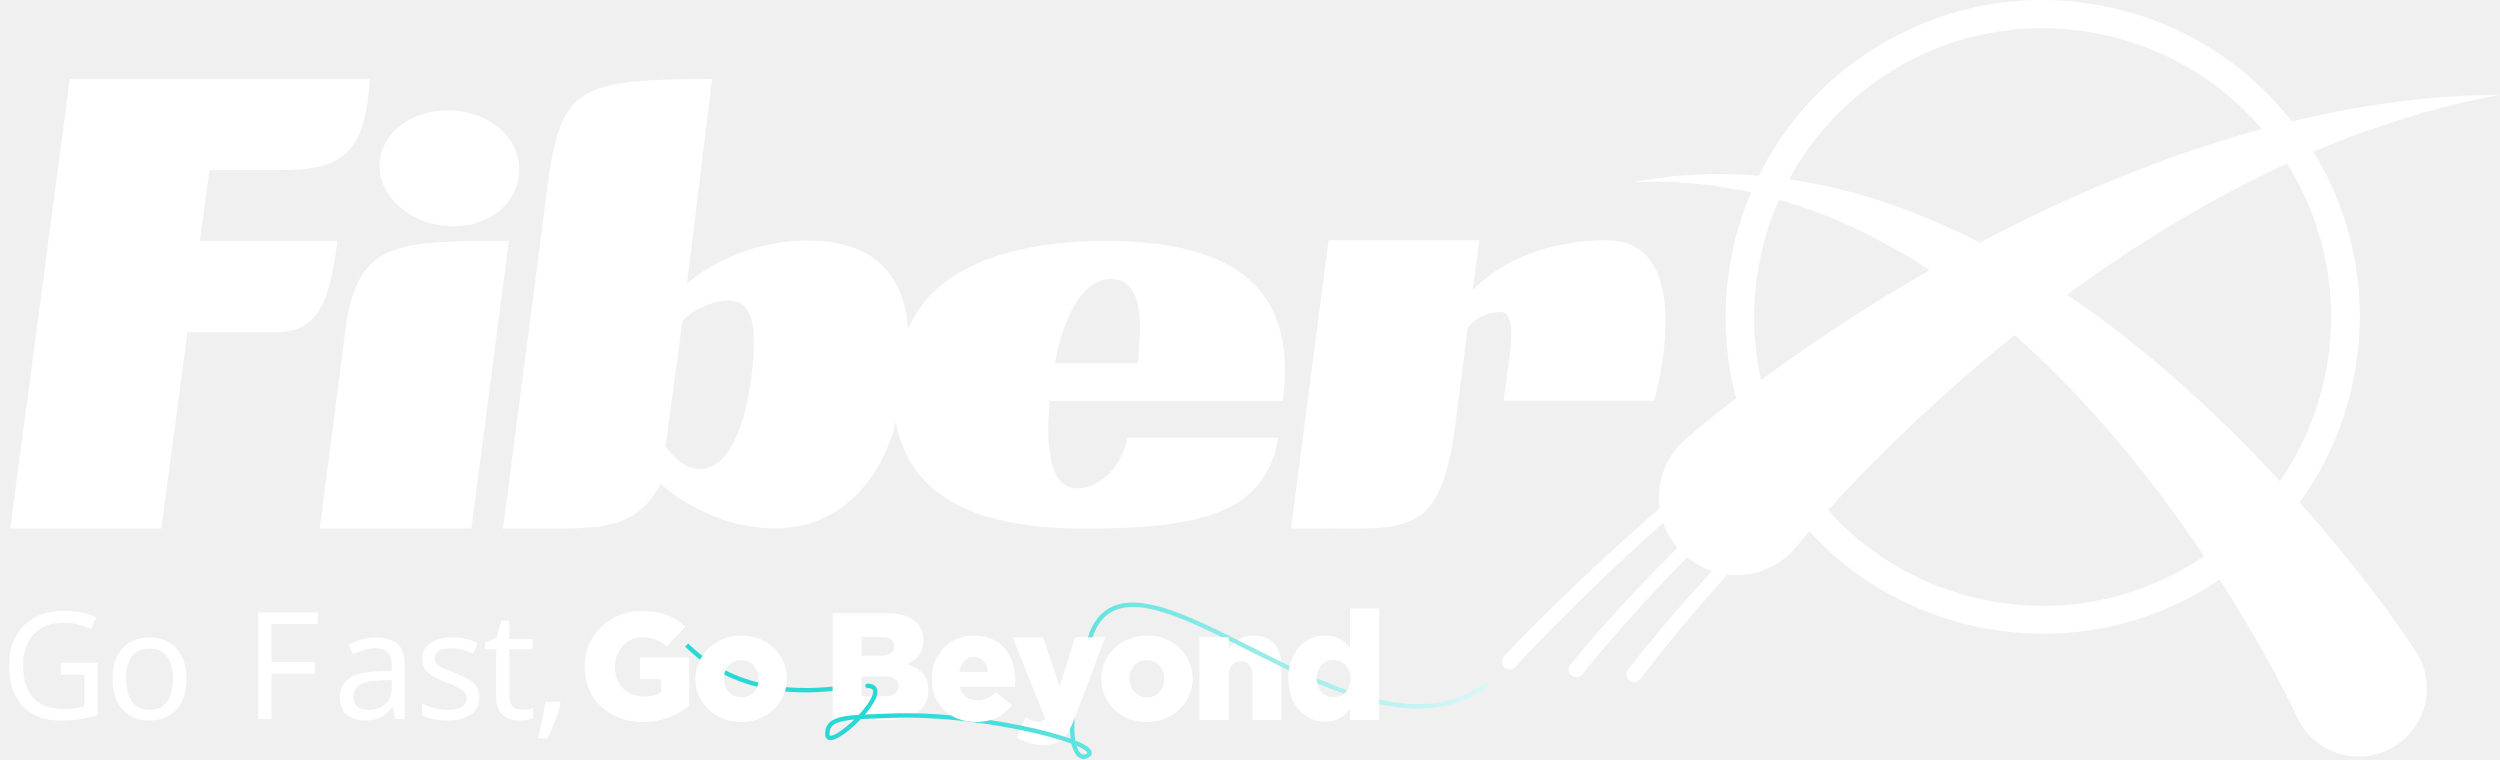
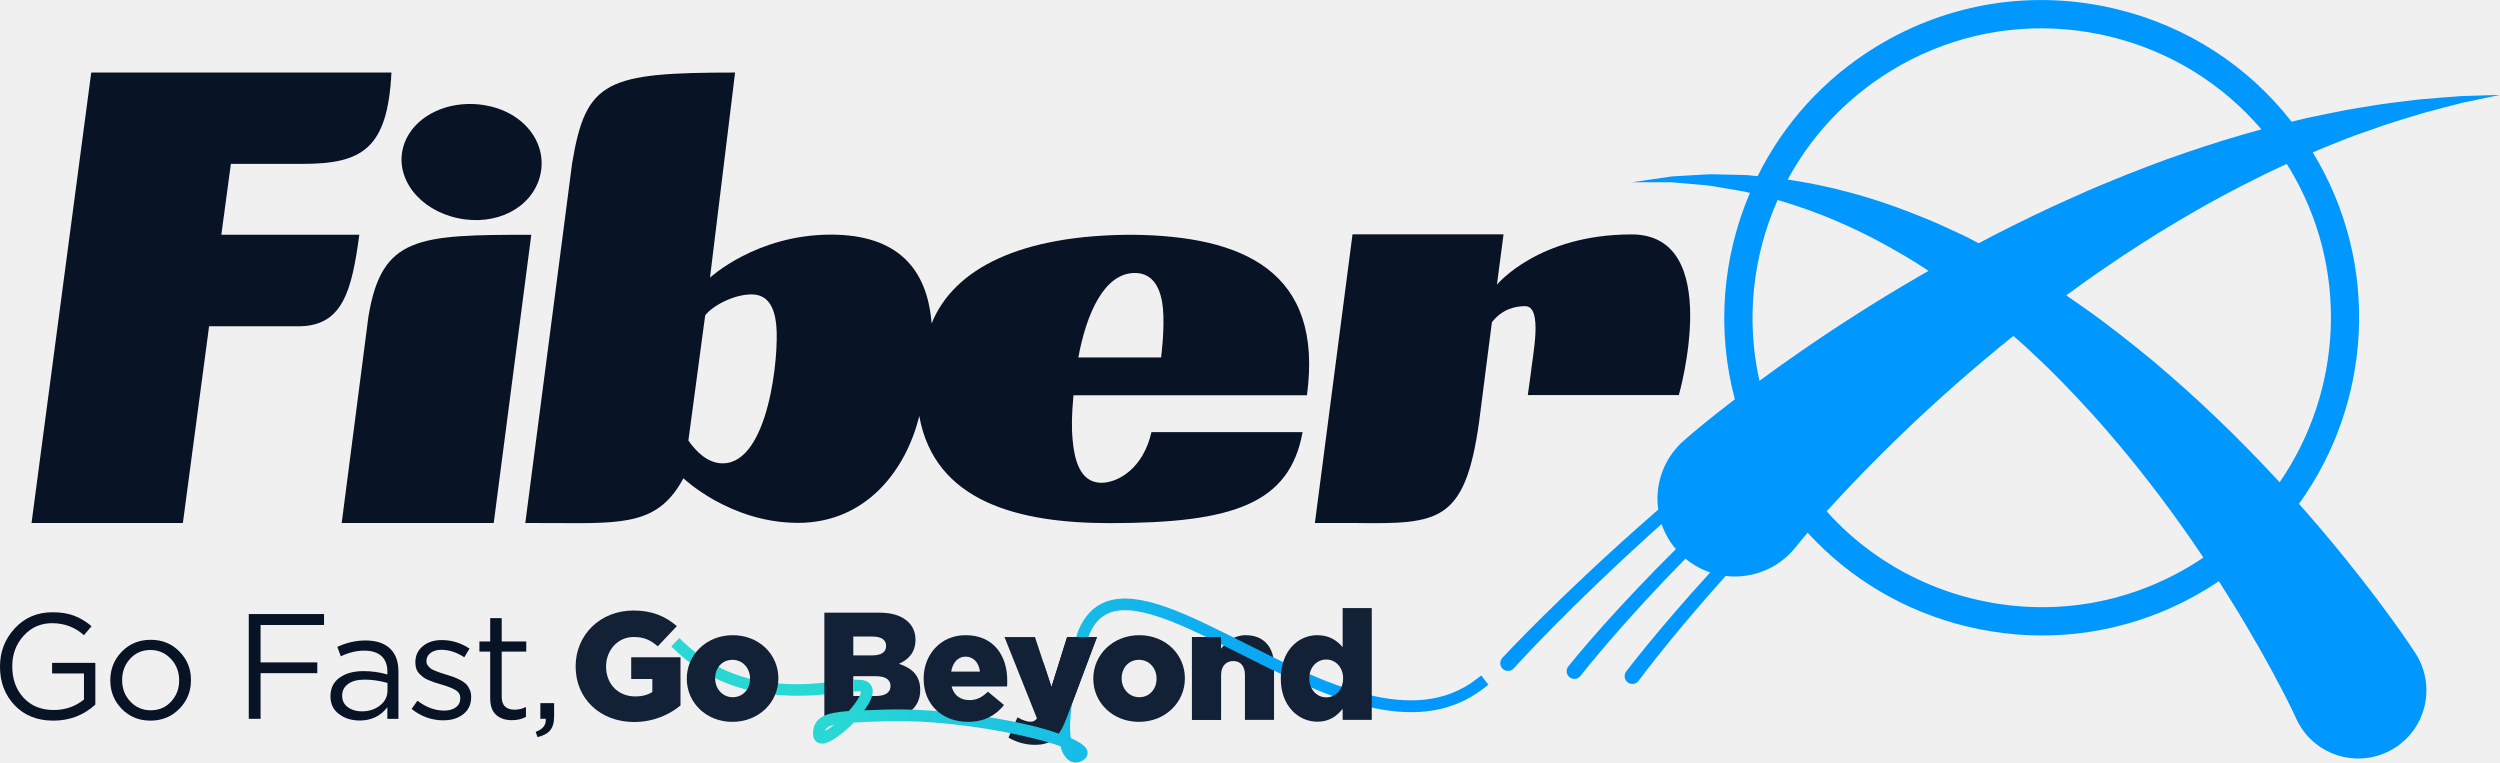
- <svg xmlns="http://www.w3.org/2000/svg" id="Layer_2" data-name="Layer 2" viewBox="0 0 187.99 57.08">
+ <svg xmlns="http://www.w3.org/2000/svg" id="Layer_2" data-name="Layer 2" viewBox="0 0 1310.91 399.88">
  <defs>
    <style>
      .cls-1 {
-         stroke: #29d8d4;
-         stroke-linecap: square;
-         stroke-linejoin: bevel;
-         stroke-width: .33px;
+         fill: #29d8d4;
      }

-       .cls-1, .cls-2, .cls-3 {
+       .cls-1, .cls-2, .cls-3, .cls-4, .cls-5, .cls-6 {
+         stroke-width: 0px;
+       }
+ 
+       .cls-7 {
+         isolation: isolate;
+       }
+ 
+       .cls-2 {
        fill: none;
      }

-       .cls-4 {
-         letter-spacing: -.03em;
+       .cls-3 {
+         fill: #132137;
      }

-       .cls-2 {
-         stroke: url(#Degradado_sin_nombre_9);
-         stroke-linecap: round;
-         stroke-linejoin: round;
-         stroke-width: .33px;
+       .cls-4 {
+         fill: #081325;
      }

-       .cls-5, .cls-6 {
-         isolation: isolate;
-       }
- 
-       .cls-7 {
-         letter-spacing: -.06em;
-       }
- 
-       .cls-3, .cls-8 {
-         stroke-width: 0px;
-       }
- 
-       .cls-9 {
-         letter-spacing: -.03em;
+       .cls-5 {
+         fill: url(#Degradado_sin_nombre_7);
      }

      .cls-6 {
-         font-family: Gotham-Book, Gotham;
-         font-size: 11.23px;
+         fill: #0097ff;
      }

-       .cls-6, .cls-8 {
-         fill: #fff;
-       }
- 
-       .cls-10 {
+       .cls-8 {
        clip-path: url(#clippath);
      }
- 
-       .cls-11 {
-         letter-spacing: -.04em;
-       }
    </style>
-     <linearGradient id="Degradado_sin_nombre_9" data-name="Degradado sin nombre 9" x1="-1561.04" y1="1905.13" x2="-1525.74" y2="1905.13" gradientTransform="translate(2502.03 3028.82) scale(1.56 -1.56)" gradientUnits="userSpaceOnUse">
+     <linearGradient id="Degradado_sin_nombre_7" data-name="Degradado sin nombre 7" x1="1145.18" y1="1760.01" x2="1218.13" y2="1760.01" gradientTransform="translate(-4281.15 7605.48) scale(4.12 -4.12)" gradientUnits="userSpaceOnUse">
      <stop offset="0" stop-color="#29d8d4" />
-       <stop offset="1" stop-color="#fff" />
+       <stop offset="1" stop-color="#0097ff" />
    </linearGradient>
    <clipPath id="clippath">
-       <polygon class="cls-3" points="78.98 47.26 84.01 47.26 81.37 55.59 79.19 54.8 78.98 47.26" />
+       <polygon class="cls-2" points="546.57 329.36 581.74 329.36 563.26 387.54 548 382.06 546.57 329.36" />
    </clipPath>
  </defs>
-   <g id="svg5">
+   <g id="Layer_1-2" data-name="Layer 1">
    <g>
-       <g id="g5954">
-         <path id="path5946" class="cls-8" d="M99.9,18.08l-2.82,21.66h3.07c6.2.07,8.2,0,9.26-7.62l.96-7.45c.78-1.01,1.78-1.21,2.49-1.21,1.37,0,.56,3.72.41,5.16l-.21,1.51h11.33s3.45-12.06-3.55-12.06-10.1,3.77-10.1,3.77l.5-3.77h-11.33Z" />
-         <path id="path5948" class="cls-8" d="M53.57,5.94c-9.69,0-11.19.59-12.23,6.79l-3.52,27.01c.46,0,1.84,0,2.27,0,5.21.04,7.76.07,9.59-3.36,0,0,3.49,3.35,8.6,3.35s8.11-3.97,9.09-8.02c1.15,6.43,7.41,8.04,14.28,8.04,9.23,0,13.5-1.43,14.48-6.83h-11.34c-.61,2.72-2.5,3.8-3.75,3.8-1.69,0-2.04-1.91-2.16-3.17-.1-1.06-.07-1.94.06-3.4h17.52c1.26-9.33-4.82-11.95-13.07-12.04-8.45,0-13.43,2.54-15.1,6.65l-.02-.22c-.36-3.82-2.47-6.45-7.54-6.45-5.59,0-9.07,3.23-9.07,3.23l1.89-15.39ZM83.57,20.98c.98,0,1.91.6,2.11,2.67.14,1.51-.14,3.67-.14,3.67h-6.21c.61-3.32,1.96-6.34,4.24-6.34ZM54.8,22.59c1.25,0,1.73,1.01,1.85,2.32.22,2.31-.59,10.36-4.02,10.36-1.14,0-2.01-.91-2.58-1.71l1.26-9.39c.48-.65,2.07-1.57,3.48-1.57h0Z" />
-         <path id="path5950" class="cls-8" d="M33.52,8.3c-2.38.05-4.36,1.37-4.86,3.24-.63,2.33,1.2,4.71,4.1,5.33,2.9.61,5.52-.77,6.15-3.1.63-2.33-.97-4.71-3.86-5.33-.5-.11-1.01-.16-1.53-.14h0ZM38.27,18.11c-8.52,0-11.21.11-12.22,6.12l-2.01,15.51h11.41l2.82-21.63Z" />
-         <path id="path5952" class="cls-8" d="M5.25,5.94L.77,39.74h11.36l1.97-14.76h6.71c3.34,0,4-2.69,4.57-6.87h-10.35l.72-5.32h5.36c4.48,0,6.4-1.11,6.69-6.86H5.25Z" />
+       <g id="g394102">
+         <g id="path394096">
+           <path class="cls-4" d="M709.21,122.9l-19.73,151.35h21.43c43.3.51,57.33-.01,64.7-53.22l6.68-52.03c5.42-7.04,12.47-8.46,17.43-8.46,9.56,0,3.89,25.99,2.87,36.05l-1.46,10.57h79.19s24.14-84.24-24.82-84.24-70.56,26.35-70.56,26.35l3.46-26.38h-79.19Z" />
+         </g>
+         <g id="path394094">
+           <path class="cls-4" d="M385.45,38.04c-67.7,0-78.2,4.14-85.43,47.46l-24.57,188.74c3.22,0,12.85.02,15.88.04,36.39.27,54.24.49,67.02-23.5,0,0,24.39,23.39,60.13,23.39s56.66-27.76,63.55-56.04c8.07,44.91,51.78,56.18,99.8,56.18,64.51,0,94.35-9.98,101.2-47.7h-79.26c-4.28,18.98-17.48,26.54-26.23,26.54-11.8,0-14.23-13.37-15.06-22.15-.7-7.38-.49-13.56.41-23.75h122.43c8.8-65.21-33.66-83.51-91.32-84.15-59.02,0-93.85,17.77-105.49,46.49l-.14-1.51c-2.55-26.71-17.28-45.05-52.68-45.05-39.09,0-63.4,22.57-63.4,22.57l13.17-107.57ZM595.1,143.14c6.85,0,13.34,4.22,14.71,18.63,1.01,10.55-.97,25.66-.97,25.66h-43.39c4.26-23.2,13.67-44.29,29.65-44.29ZM394.1,154.38c8.76,0,12.08,7.04,12.96,16.18,1.54,16.17-4.11,72.4-28.09,72.4-7.99,0-14.04-6.32-18.01-11.95l8.81-65.63c3.37-4.57,14.44-11,24.34-11h0Z" />
+         </g>
+         <g id="path394098">
+           <path class="cls-4" d="M245.4,54.52c-16.61.37-30.45,9.6-33.99,22.67-4.41,16.26,8.42,32.92,28.66,37.21,20.24,4.3,38.57-5.4,42.99-21.66,4.41-16.26-6.76-32.92-27-37.21-3.5-.75-7.09-1.08-10.66-1.01h0ZM278.58,123.11c-59.54,0-78.36.75-85.37,42.76l-14.04,108.37h79.72l19.7-151.13Z" />
+         </g>
+         <g id="path394100">
+           <path class="cls-4" d="M47.84,38.04l-31.31,236.2h79.36l13.75-103.15h46.88c23.33,0,27.92-18.78,31.9-47.99h-72.36l5-37.17h37.47c31.32,0,44.74-7.78,46.73-47.9H47.84Z" />
+         </g>
      </g>
-       <path id="path5956" class="cls-8" d="M171.45,36.19c-.14-.16-.29-.32-.44-.48-1.33-1.42-2.76-2.89-4.3-4.35-1.53-1.47-3.17-2.93-4.87-4.37-1.72-1.41-3.49-2.82-5.36-4.1-.35-.25-.7-.49-1.05-.73,1.01-.74,2.04-1.48,3.08-2.18.83-.57,1.66-1.13,2.5-1.65.84-.55,1.69-1.07,2.54-1.57,1.69-1.02,3.4-1.96,5.08-2.83,1.13-.58,2.24-1.13,3.34-1.63.06.09.11.18.17.27,4.58,7.54,4.01,16.79-.7,23.62M164.87,42.39c-4.95,3.01-10.79,3.92-16.42,2.54-2.82-.69-5.42-1.91-7.68-3.57-1.2-.87-2.31-1.88-3.3-3,1.07-1.19,2.5-2.7,4.22-4.4,2.1-2.09,4.65-4.47,7.51-6.88.74-.63,1.5-1.26,2.29-1.88.61.53,1.21,1.08,1.79,1.64,1.54,1.44,2.99,2.98,4.38,4.51,1.38,1.56,2.69,3.12,3.9,4.69,1.22,1.55,2.34,3.11,3.37,4.59.28.41.55.8.81,1.2-.28.19-.57.38-.86.56M135.44,26.42c-1.1.76-2.11,1.48-3.02,2.16-1.03-4.59-.51-9.36,1.36-13.57,1.47.43,3.03.97,4.61,1.66,1.68.72,3.38,1.61,5.09,2.62.55.32,1.09.68,1.63,1.03-.15.08-.3.17-.46.26-3.45,1.99-6.58,4.01-9.21,5.83M142.33,5.28c3.98-2.42,8.52-3.47,13.07-3.08,1.12.09,2.24.28,3.35.55,4.48,1.09,8.4,3.52,11.33,6.95-.93.25-1.86.52-2.82.82-1.88.58-3.81,1.23-5.75,1.98-.97.37-1.94.75-2.91,1.16-.98.39-1.94.82-2.9,1.25-1.93.86-3.83,1.79-5.68,2.73-.38.2-.77.4-1.15.61-.34-.18-.67-.35-1-.52-1-.45-1.96-.93-2.94-1.32-1.96-.8-3.89-1.48-5.76-1.97-1.61-.44-3.17-.74-4.63-.96,1.77-3.27,4.4-6.12,7.8-8.19M178.14,9.8c1.43-.53,2.77-.92,3.96-1.29,1.2-.33,2.25-.59,3.12-.82,1.76-.36,2.76-.57,2.76-.57,0,0-1.03.03-2.83.08-.9.07-2,.14-3.26.26-1.25.16-2.67.3-4.21.58-.77.12-1.58.26-2.4.44-.83.18-1.69.33-2.56.56-.13.03-.26.06-.38.09-3.28-4.2-7.84-7.16-13.1-8.44-6.18-1.51-12.59-.52-18.03,2.78-3.99,2.43-7.02,5.84-8.95,9.75-.28-.03-.55-.05-.81-.08-.76-.02-1.48-.04-2.16-.05-.67-.04-1.3.03-1.89.06-.58.03-1.11.07-1.59.09-1.9.28-2.98.43-2.98.43,0,0,1.09,0,2.99,0,.48.04,1,.08,1.57.14.57.06,1.18.07,1.83.21.65.11,1.33.22,2.06.35.13.03.27.07.4.1-2.07,4.83-2.51,10.29-1.13,15.48-.51.39-.98.75-1.39,1.08-.75.59-1.33,1.07-1.74,1.42-.42.36-.64.55-.64.55l-.04.03c-.25.22-.49.46-.7.72-1.06,1.3-1.46,2.93-1.24,4.47-.08.07-.16.14-.24.21-7.15,6.24-11.46,10.92-11.46,10.92h0c-.21.25-.19.61.04.83.23.22.6.2.82-.04,0,0,1.04-1.16,2.98-3.12,1.9-1.93,4.67-4.62,8.12-7.71.23.68.59,1.32,1.08,1.88-2.2,2.18-3.98,4.1-5.31,5.58-1.79,2-2.76,3.23-2.76,3.23h0s0,0,0,0c-.19.25-.15.62.11.81.25.2.62.15.81-.11,0,0,.92-1.19,2.68-3.2,1.3-1.48,3.05-3.41,5.2-5.6.02.01.03.03.04.04.56.45,1.17.78,1.81,1-4.04,4.43-6.3,7.43-6.3,7.43h0c-.19.27-.14.63.13.82.26.19.62.13.81-.13,0,0,.85-1.16,2.46-3.13,1.05-1.28,2.42-2.89,4.07-4.73,1.92.23,3.91-.5,5.22-2.12,0,0,.14-.17.4-.49.14-.17.32-.39.54-.64,3.16,3.45,7.26,5.89,11.9,7.02,1.22.29,2.45.5,3.68.6,5,.43,9.98-.73,14.35-3.39.32-.19.62-.39.93-.6h0c.28.44.55.87.81,1.29,1.67,2.68,2.94,4.97,3.78,6.58.42.8.74,1.43.94,1.85.19.41.29.62.29.62l.02.06c.1.22.23.43.36.63,1.57,2.35,4.74,2.99,7.09,1.42,2.35-1.56,2.99-4.74,1.43-7.09,0,0-.17-.26-.49-.73-.31-.47-.77-1.12-1.36-1.94-1.18-1.63-2.91-3.89-5.11-6.48-.55-.65-1.13-1.32-1.74-2.01,5.44-7.53,6.18-17.91,1.06-26.34,0-.01-.02-.02-.02-.04.66-.29,1.33-.54,1.97-.8.76-.31,1.51-.58,2.22-.83" />
-       <g id="text5960" class="cls-5">
-         <text class="cls-6" transform="translate(0 54.07)">
-           <tspan class="cls-4" x="0" y="0">Go </tspan>
-           <tspan class="cls-7" x="18.32" y="0">F</tspan>
-           <tspan class="cls-9" x="25.04" y="0">a</tspan>
-           <tspan class="cls-11" x="31.17" y="0">s</tspan>
-           <tspan class="cls-9" x="36.28" y="0">t,</tspan>
-         </text>
+       <g id="path15777-1">
+         <path class="cls-6" d="M1195.36,252.91c-1.01-1.11-2.06-2.25-3.1-3.36-9.31-9.9-19.27-20.18-30.02-30.41-10.68-10.29-22.14-20.48-34.03-30.5-12.05-9.86-24.4-19.69-37.43-28.68-2.42-1.73-4.86-3.43-7.32-5.1,7.05-5.19,14.24-10.32,21.56-15.25,5.78-3.95,11.59-7.87,17.47-11.56,5.88-3.85,11.79-7.45,17.73-10.98,11.83-7.15,23.75-13.72,35.5-19.76,7.87-4.05,15.68-7.87,23.35-11.37.42.62.78,1.24,1.18,1.89,32.01,52.68,28.02,117.31-4.9,165.06M1149.35,296.25c-34.62,21.07-75.38,27.37-114.74,17.74-19.69-4.8-37.85-13.33-53.69-24.95-8.39-6.11-16.13-13.13-23.09-20.94,7.51-8.29,17.47-18.88,29.46-30.77,14.69-14.63,32.49-31.22,52.48-48.04,5.19-4.41,10.52-8.79,16-13.16,4.28,3.72,8.46,7.54,12.54,11.46,10.78,10.03,20.87,20.84,30.6,31.52,9.63,10.88,18.81,21.82,27.24,32.76,8.53,10.84,16.33,21.72,23.55,32.1,1.96,2.84,3.85,5.62,5.68,8.39-1.96,1.34-3.98,2.65-6.04,3.89M943.72,184.61c-7.68,5.29-14.73,10.35-21.13,15.09-7.19-32.07-3.56-65.38,9.53-94.84,10.29,3.01,21.16,6.76,32.2,11.63,11.72,5,23.65,11.27,35.53,18.32,3.85,2.25,7.61,4.73,11.4,7.22-1.08.59-2.12,1.21-3.2,1.83-24.1,13.88-45.95,28.02-64.34,40.76M991.86,36.93c27.8-16.89,59.54-24.27,91.35-21.52,7.81.65,15.64,1.93,23.39,3.82,31.29,7.64,58.69,24.59,79.2,48.6-6.47,1.76-13.03,3.66-19.69,5.71-13.13,4.08-26.65,8.62-40.17,13.82-6.79,2.58-13.59,5.22-20.35,8.1-6.83,2.74-13.55,5.72-20.28,8.75-13.49,5.98-26.75,12.51-39.72,19.1-2.68,1.41-5.35,2.81-8.03,4.25-2.35-1.24-4.7-2.45-7.02-3.66-6.96-3.14-13.69-6.47-20.54-9.24-13.69-5.62-27.18-10.32-40.24-13.78-11.23-3.07-22.14-5.19-32.36-6.73,12.34-22.86,30.73-42.78,54.47-57.22M1242.1,68.48c9.99-3.72,19.37-6.4,27.7-8.98,8.36-2.32,15.74-4.15,21.82-5.71,12.28-2.55,19.3-4.02,19.3-4.02,0,0-7.18.2-19.79.59-6.27.46-13.95.98-22.77,1.8-8.72,1.11-18.68,2.12-29.43,4.05-5.39.85-11.01,1.83-16.75,3.07-5.78,1.24-11.83,2.32-17.87,3.89-.88.2-1.79.42-2.68.65-22.89-29.36-54.77-50-91.51-58.98-43.21-10.55-87.95-3.66-125.97,19.43-27.89,16.95-49.02,40.83-62.51,68.1-1.93-.2-3.82-.36-5.68-.56-5.32-.13-10.35-.26-15.06-.36-4.7-.26-9.11.23-13.19.42-4.05.23-7.74.46-11.11.65-13.26,1.93-20.84,3.04-20.84,3.04,0,0,7.61,0,20.9.03,3.33.29,6.99.59,10.98.95,3.95.39,8.26.52,12.77,1.47,4.51.75,9.31,1.57,14.37,2.45.92.23,1.86.46,2.81.72-14.43,33.74-17.57,71.92-7.9,108.2-3.59,2.74-6.83,5.26-9.73,7.55-5.22,4.15-9.31,7.48-12.15,9.9-2.91,2.51-4.47,3.85-4.47,3.85l-.26.23c-1.76,1.5-3.39,3.2-4.9,5.06-7.38,9.11-10.19,20.48-8.66,31.25-.59.49-1.14.98-1.7,1.47-49.97,43.63-80.05,76.29-80.05,76.29l-.06.07c-1.46,1.67-1.34,4.21.31,5.71,1.63,1.5,4.21,1.37,5.71-.29,0,0,7.28-8.1,20.8-21.82,13.29-13.49,32.66-32.27,56.73-53.89,1.63,4.74,4.12,9.24,7.51,13.16-15.35,15.22-27.79,28.64-37.1,38.96-12.54,13.98-19.27,22.54-19.27,22.54l-.04.03s0,.03-.04.03c-1.34,1.77-1.01,4.31.75,5.68,1.76,1.37,4.31,1.05,5.68-.75,0,0,6.44-8.33,18.71-22.37,9.08-10.35,21.29-23.81,36.35-39.12.1.09.21.2.31.29,3.89,3.13,8.16,5.45,12.64,6.96-28.22,30.93-44.02,51.93-44.02,51.93l-.04.04v.03c-1.34,1.8-.95,4.34.88,5.68,1.79,1.3,4.3.91,5.65-.88,0,0,5.94-8.1,17.21-21.88,7.32-8.92,16.89-20.18,28.41-33.08,13.42,1.6,27.34-3.53,36.48-14.79,0,0,.98-1.21,2.77-3.43.98-1.21,2.25-2.71,3.76-4.47,22.05,24.1,50.72,41.18,83.15,49.09,8.52,2.06,17.11,3.46,25.7,4.21,34.91,2.97,69.76-5.13,100.27-23.68,2.22-1.34,4.34-2.74,6.47-4.18h.04c1.96,3.07,3.85,6.08,5.68,9.02,11.66,18.71,20.54,34.75,26.39,45.95,2.94,5.58,5.16,10.03,6.56,12.93,1.31,2.84,2.02,4.34,2.02,4.34l.16.39c.72,1.5,1.57,2.97,2.52,4.41,10.94,16.43,33.12,20.87,49.55,9.93,16.43-10.91,20.9-33.12,9.96-49.55,0,0-1.21-1.79-3.43-5.13-2.19-3.27-5.39-7.81-9.54-13.52-8.26-11.36-20.35-27.17-35.69-45.3-3.85-4.54-7.91-9.24-12.18-14.05,37.98-52.65,43.17-125.15,7.38-184.04-.06-.09-.1-.16-.16-.26,4.63-2.02,9.27-3.76,13.78-5.62,5.29-2.19,10.52-4.05,15.55-5.78" />
      </g>
-       <path id="path5962" class="cls-1" d="M51.75,48.62c.12.12.25.23.37.34,3.94,3.46,8.94,3.15,12.09,2.61" />
-       <path id="path5964" class="cls-8" d="M48.33,54.3c1.46,0,2.64-.54,3.49-1.24v-3.62h-3.7v1.63h1.59v.98c-.33.22-.75.33-1.29.33-1.28,0-2.18-.93-2.18-2.23v-.02c0-1.23.9-2.21,2.06-2.21.79,0,1.25.22,1.82.7l1.43-1.51c-.85-.74-1.85-1.17-3.26-1.17-2.49,0-4.33,1.84-4.33,4.18v.02c0,2.44,1.87,4.16,4.38,4.16h0Z" />
-       <path id="path5966" class="cls-8" d="M55.72,54.29c2,0,3.45-1.48,3.45-3.25v-.02c0-1.77-1.44-3.23-3.42-3.23s-3.45,1.48-3.45,3.25v.02c0,1.77,1.44,3.23,3.42,3.23ZM55.75,52.44c-.77,0-1.32-.64-1.32-1.4v-.02c0-.75.51-1.38,1.3-1.38s1.32.64,1.32,1.4v.02c0,.75-.51,1.38-1.3,1.38h0Z" />
-       <path id="path5968" class="cls-8" d="M62.62,54.14h4.15c1.92,0,3.04-.84,3.04-2.22v-.02c0-1.09-.62-1.64-1.6-1.96.71-.31,1.24-.86,1.24-1.79v-.02c0-.55-.2-.98-.52-1.3-.47-.47-1.18-.72-2.19-.72h-4.13v8.04ZM64.79,49.31v-1.41h1.45c.67,0,1.01.25,1.01.69v.02c0,.47-.38.7-1.06.7h-1.4ZM64.79,52.35v-1.48h1.7c.75,0,1.09.29,1.09.72v.02c0,.47-.39.74-1.07.74h-1.72Z" />
-       <path id="path5970" class="cls-8" d="M78.44,56.02c1.24,0,1.83-.57,2.37-2.02l2.28-6.07h-2.24l-1.17,3.75-1.24-3.75h-2.29l2.44,6.1c-.14.2-.29.25-.51.25-.24,0-.61-.13-.95-.33l-.68,1.53c.57.32,1.23.54,2,.54h0Z" />
-       <path id="path5972" class="cls-8" d="M86.23,54.29c2,0,3.45-1.48,3.45-3.25v-.02c0-1.77-1.44-3.23-3.42-3.23s-3.45,1.48-3.45,3.25v.02c0,1.77,1.44,3.23,3.42,3.23ZM86.25,52.44c-.77,0-1.32-.64-1.32-1.4v-.02c0-.75.51-1.38,1.3-1.38s1.32.64,1.32,1.4v.02c0,.75-.51,1.38-1.3,1.38h0Z" />
-       <path id="path5974" class="cls-8" d="M90.21,54.14h2.18v-3.37c0-.68.39-1.05.92-1.05s.87.37.87,1.05v3.37h2.18v-4.07c0-1.41-.79-2.29-2.11-2.29-.88,0-1.46.49-1.86,1.01v-.87h-2.18v6.22Z" />
-       <path id="path5976" class="cls-2" d="M65.23,51.57c2.33.03-3,5.16-3.02,3.64-.02-1.38,1.68-1.26,4.74-1.39,7.25-.29,16.77,2.28,14.7,3.06-.82.31-2.03-1.75.45-9.31,3.47-8.29,20.24,11.2,29.74,3.86" />
-       <path id="path5978" class="cls-8" d="M73.4,54.29c1.24,0,2.1-.51,2.7-1.26l-1.21-1c-.45.44-.86.63-1.38.63-.68,0-1.17-.34-1.34-1.02h4.16c.02-.15.02-.31.02-.45,0-1.83-.99-3.4-3.14-3.4-1.84,0-3.14,1.44-3.14,3.25v.02c0,1.93,1.38,3.23,3.33,3.23h0ZM72.14,50.52c.12-.68.51-1.13,1.08-1.13s1,.44,1.08,1.13h-2.16Z" />
-       <g class="cls-10">
-         <path id="path5980" class="cls-8" d="M78.44,56.02c1.24,0,1.83-.57,2.37-2.02l2.28-6.07h-2.24l-1.17,3.75-1.24-3.75h-2.29l2.44,6.1c-.14.2-.29.25-.51.25-.24,0-.61-.13-.95-.33l-.68,1.53c.57.32,1.23.54,2,.54h0Z" />
+       <g id="text513160-3" class="cls-7">
+         <g class="cls-7">
+           <path class="cls-4" d="M27.94,377.87c-8.42,0-15.19-2.69-20.29-8.08-5.1-5.39-7.65-12.11-7.65-20.17v-.16c0-7.74,2.58-14.41,7.77-20.01,5.18-5.6,11.77-8.4,19.77-8.4,4.4,0,8.18.6,11.34,1.81s6.22,3.04,9.14,5.49l-4,4.71c-4.71-4.18-10.28-6.28-16.72-6.28-5.96,0-10.93,2.19-14.91,6.59s-5.96,9.71-5.96,15.93v.16c0,6.65,1.98,12.11,5.92,16.4,3.95,4.29,9.22,6.44,15.82,6.44,6.07,0,11.36-1.83,15.86-5.49v-13.66h-16.72v-5.57h22.68v21.9c-6.17,5.6-13.53,8.4-22.05,8.4Z" />
+           <path class="cls-4" d="M78.87,377.87c-6.02,0-11.03-2.05-15.03-6.16-4-4.11-6-9.06-6-14.87v-.16c0-5.86,2.01-10.85,6.04-14.99,4.03-4.13,9.07-6.2,15.15-6.2s11.04,2.05,15.07,6.16c4.03,4.11,6.04,9.06,6.04,14.87v.16c0,5.86-2.03,10.86-6.09,14.99s-9.11,6.2-15.19,6.2ZM79.03,372.46c4.29,0,7.85-1.51,10.67-4.55,2.82-3.03,4.24-6.72,4.24-11.07v-.16c0-4.39-1.45-8.13-4.36-11.22-2.91-3.09-6.48-4.63-10.71-4.63s-7.84,1.53-10.63,4.59c-2.8,3.06-4.2,6.76-4.2,11.1v.16c0,4.4,1.44,8.12,4.31,11.18,2.88,3.06,6.43,4.59,10.67,4.59Z" />
+           <path class="cls-4" d="M130.44,376.93v-54.94h39.48v5.73h-33.28v19.62h29.74v5.65h-29.74v23.94h-6.2Z" />
+           <path class="cls-4" d="M188.44,377.8c-4.08,0-7.63-1.11-10.64-3.34-3.01-2.22-4.51-5.32-4.51-9.3v-.15c0-4.13,1.59-7.35,4.75-9.65,3.17-2.3,7.36-3.45,12.6-3.45,4.14,0,8.29.57,12.48,1.73v-1.41c0-3.61-1.05-6.36-3.14-8.24-2.09-1.88-5.07-2.82-8.94-2.82-4.08,0-8.19.99-12.33,2.98l-1.81-4.94c4.77-2.25,9.68-3.37,14.76-3.37,5.76,0,10.13,1.49,13.11,4.47,2.78,2.78,4.16,6.72,4.16,11.85v24.8h-5.81v-6.12c-3.56,4.66-8.45,6.99-14.67,6.99ZM189.62,373.01c3.82,0,7.04-1.03,9.65-3.1,2.61-2.07,3.92-4.69,3.92-7.89v-3.92c-4.08-1.15-8.06-1.73-11.93-1.73s-6.69.76-8.75,2.28-3.1,3.56-3.1,6.12v.16c0,2.46.99,4.42,2.98,5.88,1.99,1.47,4.4,2.2,7.22,2.2Z" />
+           <path class="cls-4" d="M232.63,377.72c-6.23,0-11.83-1.99-16.79-5.97l3.06-4.32c4.5,3.45,9.18,5.18,14.05,5.18,2.51,0,4.54-.57,6.08-1.73,1.55-1.15,2.32-2.72,2.32-4.71v-.16c0-1.83-.86-3.24-2.59-4.24-1.72-.99-4.24-1.96-7.54-2.9-1.46-.42-2.54-.75-3.21-.98-.68-.24-1.68-.62-2.98-1.14-1.31-.52-2.29-1.03-2.95-1.53-.66-.5-1.36-1.12-2.12-1.88-.76-.76-1.31-1.63-1.65-2.63-.34-.99-.51-2.09-.51-3.3v-.16c0-3.45,1.29-6.25,3.88-8.4,2.59-2.14,5.89-3.22,9.93-3.22,5.23,0,10.1,1.49,14.6,4.47l-2.75,4.55c-4.03-2.62-8.03-3.92-12.01-3.92-2.36,0-4.25.55-5.69,1.65-1.44,1.1-2.16,2.51-2.16,4.24v.16c0,.73.21,1.41.63,2.04.42.63.89,1.15,1.41,1.57.53.42,1.35.86,2.48,1.33,1.12.47,2.02.81,2.71,1.02.68.21,1.75.55,3.22,1.02,1.51.47,2.78.89,3.8,1.25s2.17.88,3.45,1.53c1.29.65,2.3,1.36,3.06,2.12s1.4,1.71,1.92,2.86c.53,1.15.79,2.43.79,3.85v.16c0,3.77-1.36,6.74-4.08,8.91s-6.17,3.26-10.36,3.26Z" />
+           <path class="cls-4" d="M268.5,377.64c-3.51,0-6.29-.93-8.36-2.79-2.07-1.86-3.1-4.75-3.1-8.67v-24.49h-5.65v-5.34h5.65v-12.24h6.04v12.24h12.87v5.34h-12.87v23.7c0,4.5,2.28,6.75,6.83,6.75,1.98,0,3.95-.47,5.88-1.42v5.18c-2.09,1.15-4.53,1.73-7.3,1.73Z" />
+           <path class="cls-4" d="M281.84,386.51l-.94-2.75c3.82-1.41,5.57-3.69,5.26-6.83h-2.82v-8.24h7.22v7.06c0,3.14-.7,5.55-2.08,7.22-1.39,1.67-3.6,2.85-6.63,3.53Z" />
+         </g>
      </g>
-       <path id="path5982" class="cls-8" d="M99.62,54.28c.93,0,1.47-.45,1.9-.97v.83h2.18v-8.39h-2.18v2.93c-.41-.47-.97-.9-1.91-.9-1.47,0-2.73,1.23-2.73,3.25v.02c0,1.99,1.28,3.22,2.75,3.22h0ZM100.29,52.45c-.7,0-1.28-.59-1.28-1.41v-.02c0-.83.57-1.4,1.28-1.4s1.26.59,1.26,1.4v.02c0,.83-.56,1.41-1.26,1.41Z" />
-       <path id="path5984" class="cls-8" d="M90.21,54.14h2.18v-6.22h-2.18v6.22Z" />
+       <g id="path555078-4">
+         <path class="cls-1" d="M418.21,364.84c-24.62,0-45.17-7.12-61.3-21.28-.91-.8-1.82-1.63-2.71-2.48l-2.21-2.11,4.22-4.41,2.2,2.11c.83.79,1.68,1.57,2.52,2.3,20.28,17.81,47.09,23.54,81.96,17.52l3.01-.52,1.04,6.02-3.01.52c-9.01,1.56-17.59,2.33-25.73,2.33Z" />
+       </g>
+       <g id="path34875-8">
+         <path class="cls-3" d="M332.42,378.59c10.2,0,18.47-3.77,24.41-8.67v-25.29h-25.85v11.4h11.08v6.82c-2.33,1.53-5.22,2.33-8.99,2.33-8.91,0-15.26-6.5-15.26-15.58v-.16c0-8.59,6.26-15.42,14.37-15.42,5.54,0,8.72,1.51,12.74,4.88l9.99-10.58c-5.94-5.14-12.93-8.19-22.8-8.19-17.42,0-30.27,12.85-30.27,29.23v.16c0,17.02,13.09,29.07,30.59,29.07h0Z" />
+       </g>
+       <g id="path34877-6">
+         <path class="cls-3" d="M384.06,378.51c13.97,0,24.09-10.36,24.09-22.72v-.16c0-12.37-10.04-22.56-23.93-22.56s-24.09,10.36-24.09,22.72v.16c0,12.37,10.04,22.56,23.93,22.56ZM384.22,365.59c-5.38,0-9.23-4.5-9.23-9.8v-.16c0-5.22,3.54-9.64,9.07-9.64s9.23,4.5,9.23,9.8v.16c0,5.22-3.54,9.64-9.07,9.64h0Z" />
+       </g>
+       <g id="path34879-6">
+         <path class="cls-3" d="M432.26,377.47h28.99c13.41,0,21.28-5.86,21.28-15.5v-.16c0-7.63-4.34-11.48-11.16-13.73,4.98-2.17,8.67-6.02,8.67-12.53v-.16c0-3.85-1.37-6.82-3.61-9.07-3.3-3.29-8.27-5.06-15.34-5.06h-28.83v56.21ZM447.44,343.67v-9.88h10.12c4.65,0,7.07,1.77,7.07,4.82v.16c0,3.29-2.65,4.9-7.39,4.9h-9.8ZM447.44,364.94v-10.36h11.88c5.22,0,7.63,2.01,7.63,5.06v.16c0,3.29-2.73,5.14-7.47,5.14h-12.04Z" />
+       </g>
+       <g id="path34883-1">
+         <path class="cls-3" d="M542.77,390.56c8.67,0,12.77-4.01,16.54-14.13l15.9-42.39h-15.66l-8.19,26.18-8.67-26.18h-15.98l17.02,42.64c-.96,1.37-2.01,1.77-3.53,1.77-1.69,0-4.26-.88-6.66-2.33l-4.74,10.68c4.02,2.25,8.59,3.77,13.97,3.77h0Z" />
+       </g>
+       <g id="path34885-7">
+         <path class="cls-3" d="M597.22,378.51c13.97,0,24.09-10.36,24.09-22.72v-.16c0-12.37-10.04-22.56-23.93-22.56s-24.09,10.36-24.09,22.72v.16c0,12.37,10.04,22.56,23.93,22.56h0ZM597.38,365.59c-5.38,0-9.23-4.5-9.23-9.8v-.16c0-5.22,3.54-9.64,9.07-9.64s9.23,4.5,9.23,9.8v.16c0,5.22-3.53,9.64-9.07,9.64Z" />
+       </g>
+       <g id="path34887-1">
+         <path class="cls-3" d="M625.02,377.47h15.26v-23.53c0-4.74,2.73-7.31,6.42-7.31s6.1,2.57,6.1,7.31v23.53h15.26v-28.42c0-9.88-5.54-15.98-14.77-15.98-6.18,0-10.2,3.45-13.01,7.07v-6.1h-15.26v43.44Z" />
+       </g>
+       <g id="path550062-4">
+         <path class="cls-5" d="M564.1,399.88c-1.63,0-3.21-.67-4.56-1.95-1.57-1.5-2.73-3.73-3.48-6.64-17.49-6.21-58.7-14.4-93.44-13.02l-6.93.25c-2.96.1-5.59.19-7.9.32-5.89,6.06-12.92,11.08-16.66,11.09h-.03c-2.82,0-4.73-2.01-4.77-5-.1-9.09,7.08-11.27,18.72-12.07.86-.96,1.7-1.94,2.48-2.95,3.27-4.18,3.97-6.55,3.99-7.3-.1.04-.48-.05-1.1-.06l-3.06-.03.06-6.12,3.06.03c5.29.06,7.16,3.22,7.15,6.15,0,2.68-1.78,6.23-4.44,9.89.75-.02,1.52-.05,2.29-.08l6.89-.25c30.09-1.23,70.92,4.93,92.71,12.41-.69-12.23,2.83-31,10.37-53.96,3.22-7.72,8.07-12.73,14.5-15.1,17.08-6.3,42.61,6.55,72.15,21.43,41.69,21.02,88.94,44.86,122.19,19.14l2.42-1.87,3.75,4.84-2.42,1.87c-36.27,28.07-85.37,3.32-128.69-18.52-27.08-13.65-52.66-26.56-67.27-21.16-4.83,1.78-8.4,5.55-10.89,11.49-10.22,31.18-10.74,46.91-9.7,54.31,5.1,2.27,8.26,4.6,8.72,6.83.18.9.44,3.95-3.89,5.59-.73.28-1.47.41-2.21.41ZM437.54,379.96c-2.87.67-4.37,1.69-4.9,3.33,1.26-.63,2.98-1.79,4.9-3.33Z" />
+       </g>
+       <g id="path34881-0">
+         <path class="cls-3" d="M507.59,378.51c8.67,0,14.69-3.53,18.87-8.83l-8.43-6.99c-3.13,3.05-6.02,4.42-9.64,4.42-4.74,0-8.19-2.41-9.39-7.15h29.07c.1-1.04.1-2.17.1-3.13,0-12.77-6.91-23.77-21.92-23.77-12.85,0-21.92,10.04-21.92,22.72v.16c0,13.49,9.63,22.56,23.28,22.56h-.02ZM498.76,352.18c.81-4.74,3.53-7.87,7.55-7.87s6.99,3.05,7.55,7.87h-15.09Z" />
+       </g>
+       <g class="cls-8">
+         <g id="path34999-1">
+           <path class="cls-3" d="M542.77,390.56c8.67,0,12.77-4.01,16.54-14.13l15.9-42.39h-15.66l-8.19,26.18-8.67-26.18h-15.98l17.02,42.64c-.96,1.36-2.01,1.77-3.53,1.77-1.69,0-4.26-.88-6.66-2.33l-4.74,10.68c4.01,2.25,8.59,3.77,13.97,3.77h0Z" />
+         </g>
+       </g>
+       <g id="path34889-1">
+         <path class="cls-3" d="M690.79,378.43c6.5,0,10.28-3.13,13.25-6.74v5.78h15.26v-58.61h-15.26v20.47c-2.89-3.29-6.74-6.26-13.33-6.26-10.28,0-19.11,8.59-19.11,22.72v.16c0,13.89,8.91,22.48,19.19,22.48h0ZM695.45,365.67c-4.9,0-8.91-4.1-8.91-9.88v-.16c0-5.78,4.02-9.8,8.91-9.8s8.83,4.1,8.83,9.8v.16c0,5.78-3.93,9.88-8.83,9.88Z" />
+       </g>
+       <g id="path1533">
+         <path class="cls-3" d="M625.02,377.47h15.26v-43.44h-15.26v43.44Z" />
+       </g>
    </g>
  </g>
</svg>
